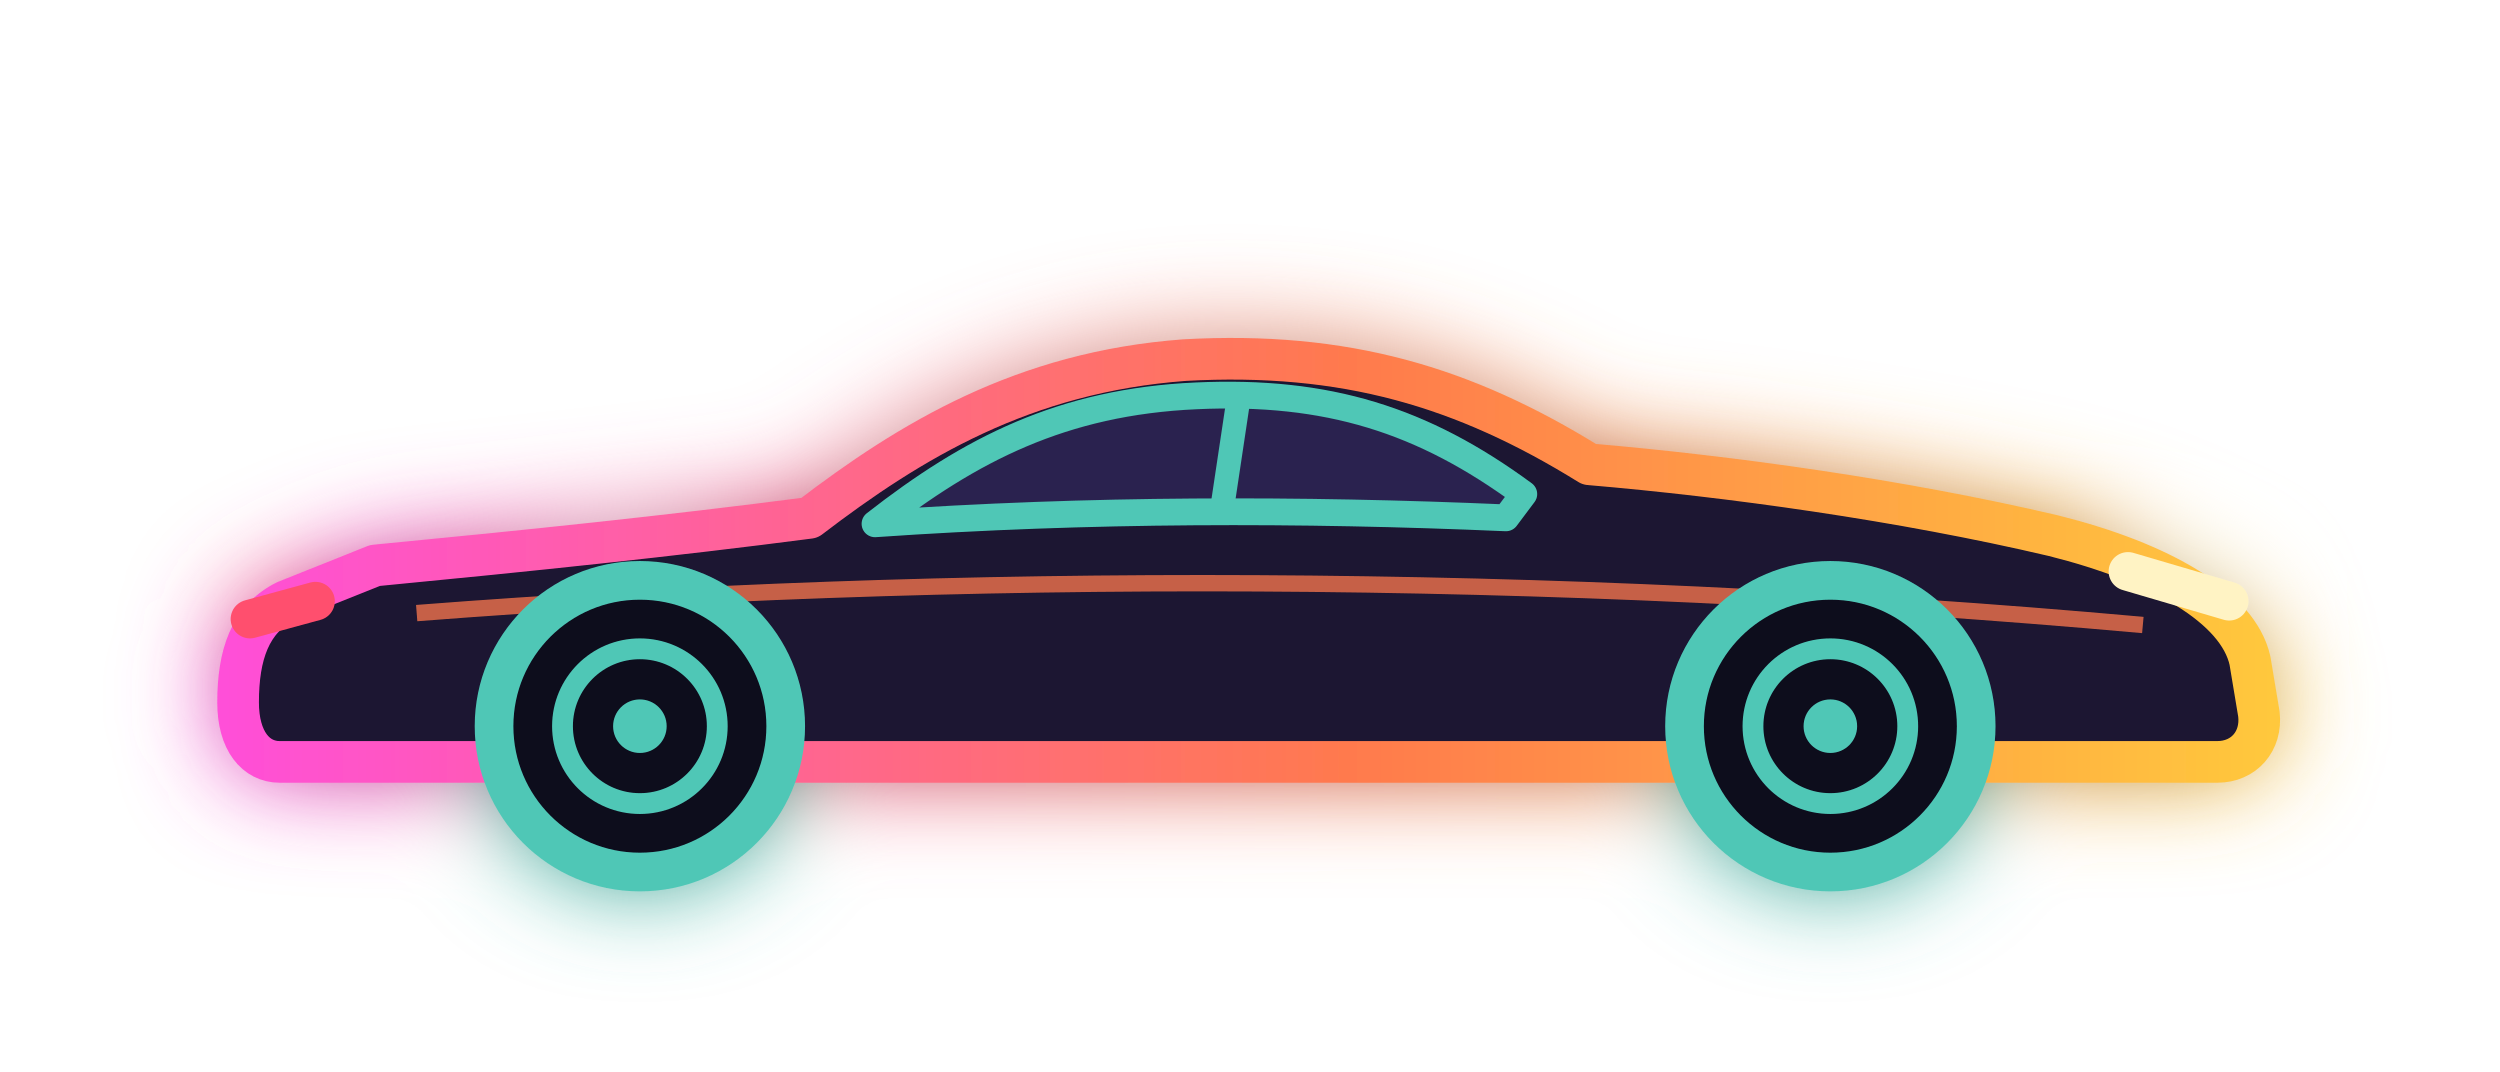
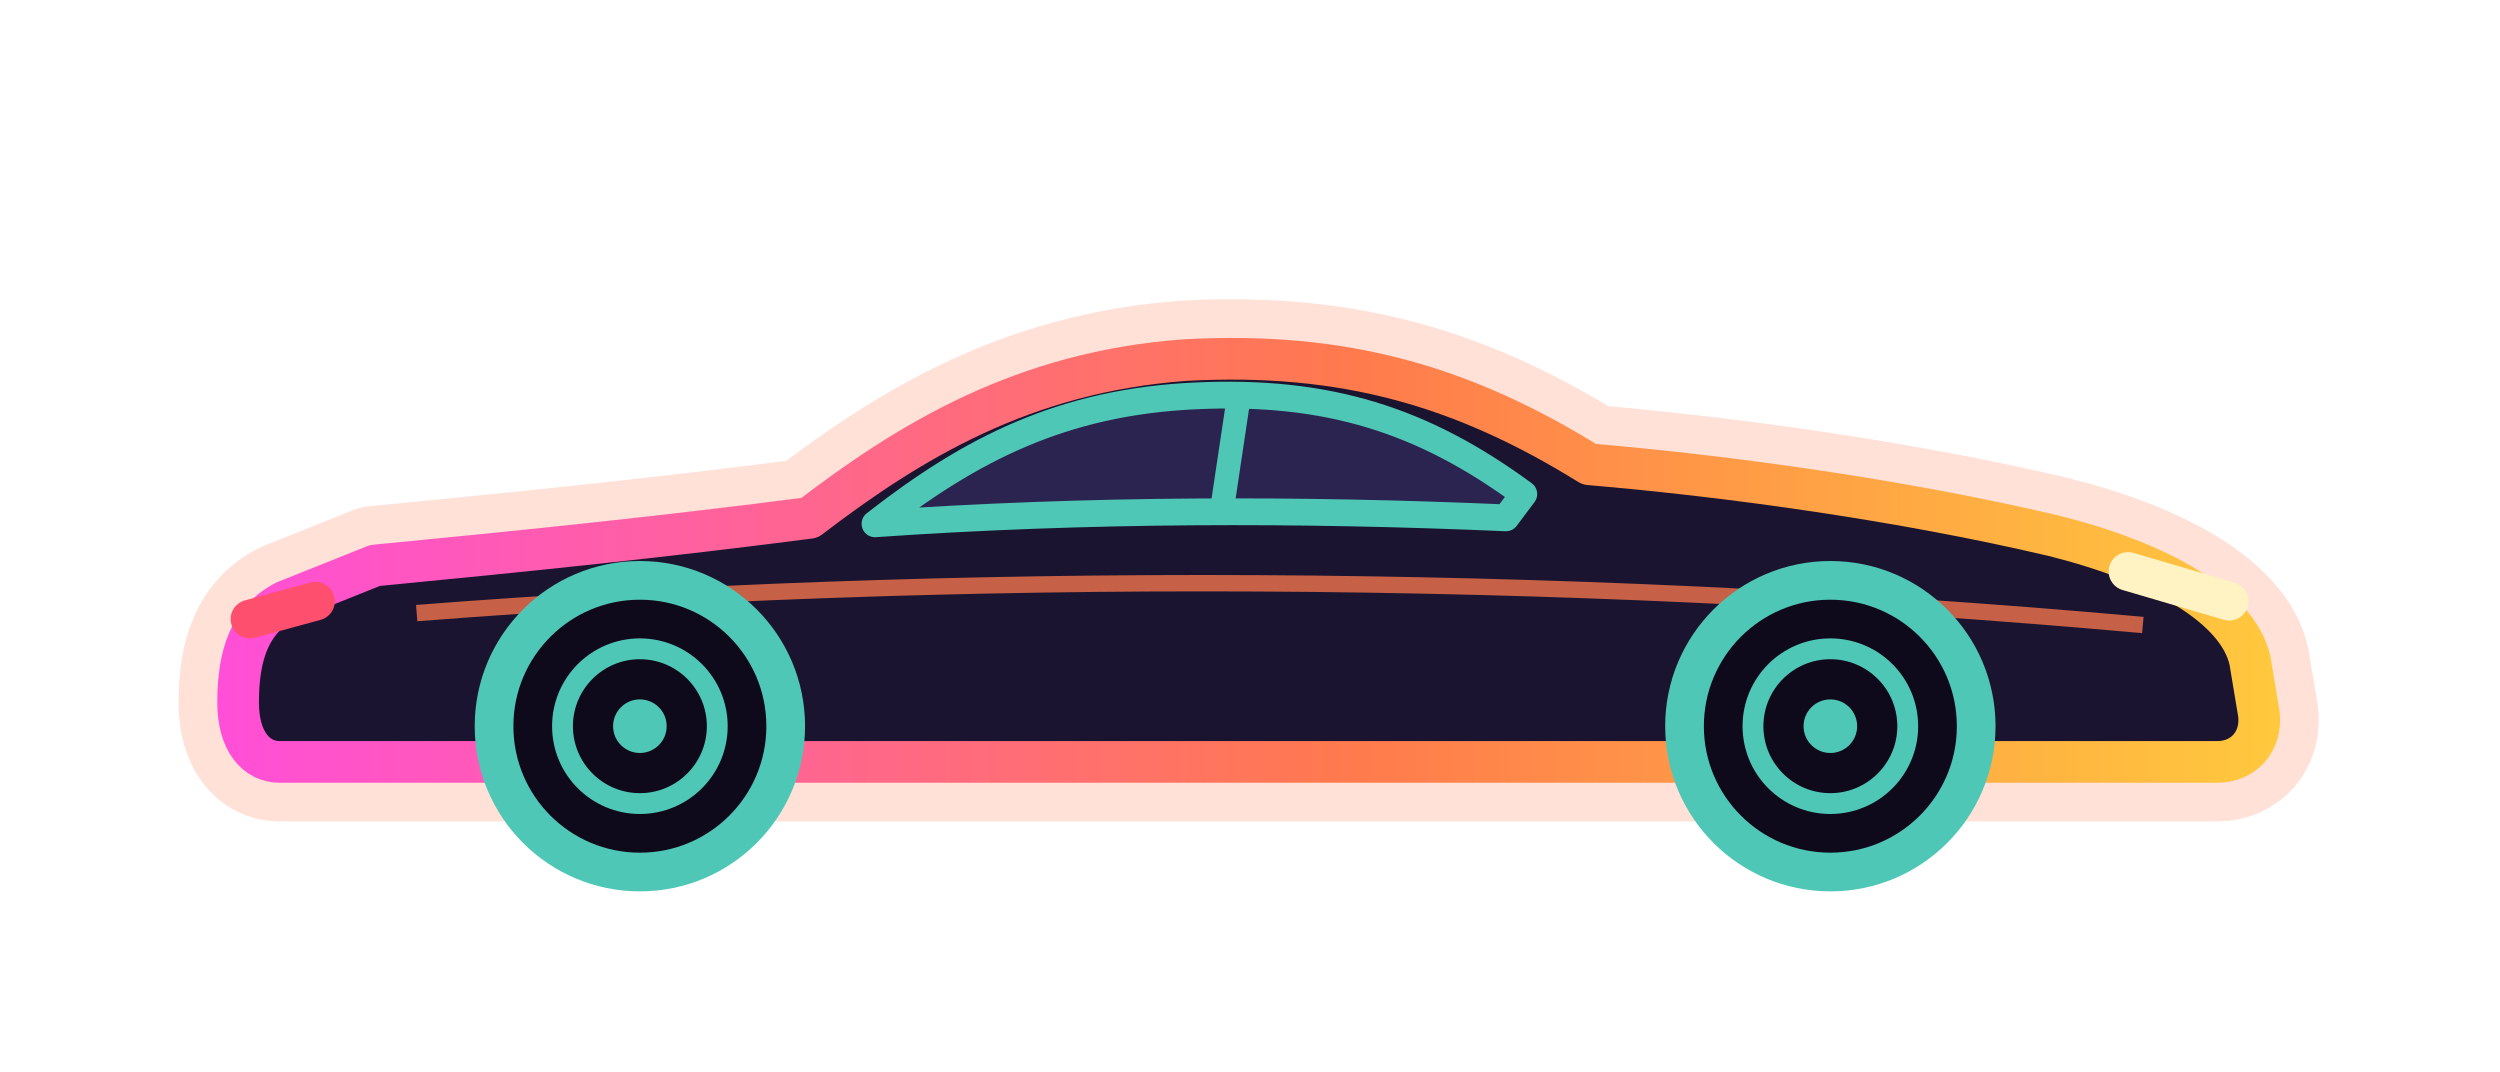
<svg xmlns="http://www.w3.org/2000/svg" viewBox="-6 -6 84 36">
  <defs>
-     <filter id="g" x="-10%" y="-30%" width="120%" height="160%">
-       <feGaussianBlur stdDeviation="1.6" result="b" />
-       <feMerge>
-         <feMergeNode in="b" />
-         <feMergeNode in="SourceGraphic" />
-       </feMerge>
-     </filter>
    <linearGradient id="b" x1="0" x2="1">
      <stop offset="0" stop-color="#FF4FD8" />
      <stop offset=".55" stop-color="#FF7A4D" />
      <stop offset="1" stop-color="#FFC83D" />
    </linearGradient>
  </defs>
-   <g filter="url(#g)">
+   <g>
+     <path d="M2 17.6c0-1.6.4-2.8 1.6-3.4l3-1.2c5.2-.5 10-1 14.6-1.6 3.4-2.6 7.2-4.9 12.6-5.3 5.4-.3 9.4.9 13.6 3.5 4.7.4 10.5 1.2 15.6 2.4 3.6.9 6.2 2.4 6.6 4.2l.3 1.8c.1.9-.5 1.6-1.4 1.6H3.4c-.8 0-1.4-.7-1.4-2z" fill="none" stroke="#FF7A4D" stroke-width="4" stroke-opacity=".22" stroke-linejoin="round" />
    <path d="M2 17.6c0-1.6.4-2.8 1.6-3.4l3-1.2c5.2-.5 10-1 14.6-1.6 3.4-2.6 7.2-4.9 12.6-5.3 5.4-.3 9.4.9 13.6 3.5 4.7.4 10.5 1.2 15.6 2.4 3.6.9 6.2 2.4 6.6 4.2l.3 1.8c.1.9-.5 1.6-1.4 1.6H3.4c-.8 0-1.4-.7-1.4-2z" fill="#1A1430" stroke="url(#b)" stroke-width="1.4" stroke-linejoin="round" />
    <path d="M23.4 11.6c3.2-2.5 6.3-4.1 10.8-4.3 4.4-.2 7.6.8 11 3.3l-.6.8c-6.9-.3-14-.3-21.2.2z" fill="#2B2350" stroke="#4FC7B6" stroke-width=".9" stroke-linejoin="round" />
    <path d="M35.6 7.5l-.6 4" stroke="#4FC7B6" stroke-width=".8" />
    <path d="M8 14.6c18-1.4 38-1.4 58 .4" stroke="#FF7A4D" stroke-width=".55" fill="none" opacity=".75" />
    <path d="M65.5 13.2l3.4 1" stroke="#FFF3C4" stroke-width="1.3" stroke-linecap="round" />
    <path d="M2.4 14.8l2.2-.6" stroke="#FF4F6E" stroke-width="1.3" stroke-linecap="round" />
    <circle cx="15.5" cy="18.4" r="4.9" fill="#0E0A1C" stroke="#4FC7B6" stroke-width="1.3" />
    <circle cx="15.5" cy="18.4" r="2.6" fill="none" stroke="#4FC7B6" stroke-width=".7" />
    <circle cx="15.5" cy="18.4" r=".9" fill="#4FC7B6" />
    <circle cx="55.5" cy="18.4" r="4.9" fill="#0E0A1C" stroke="#4FC7B6" stroke-width="1.3" />
    <circle cx="55.5" cy="18.4" r="2.6" fill="none" stroke="#4FC7B6" stroke-width=".7" />
    <circle cx="55.5" cy="18.4" r=".9" fill="#4FC7B6" />
  </g>
</svg>
